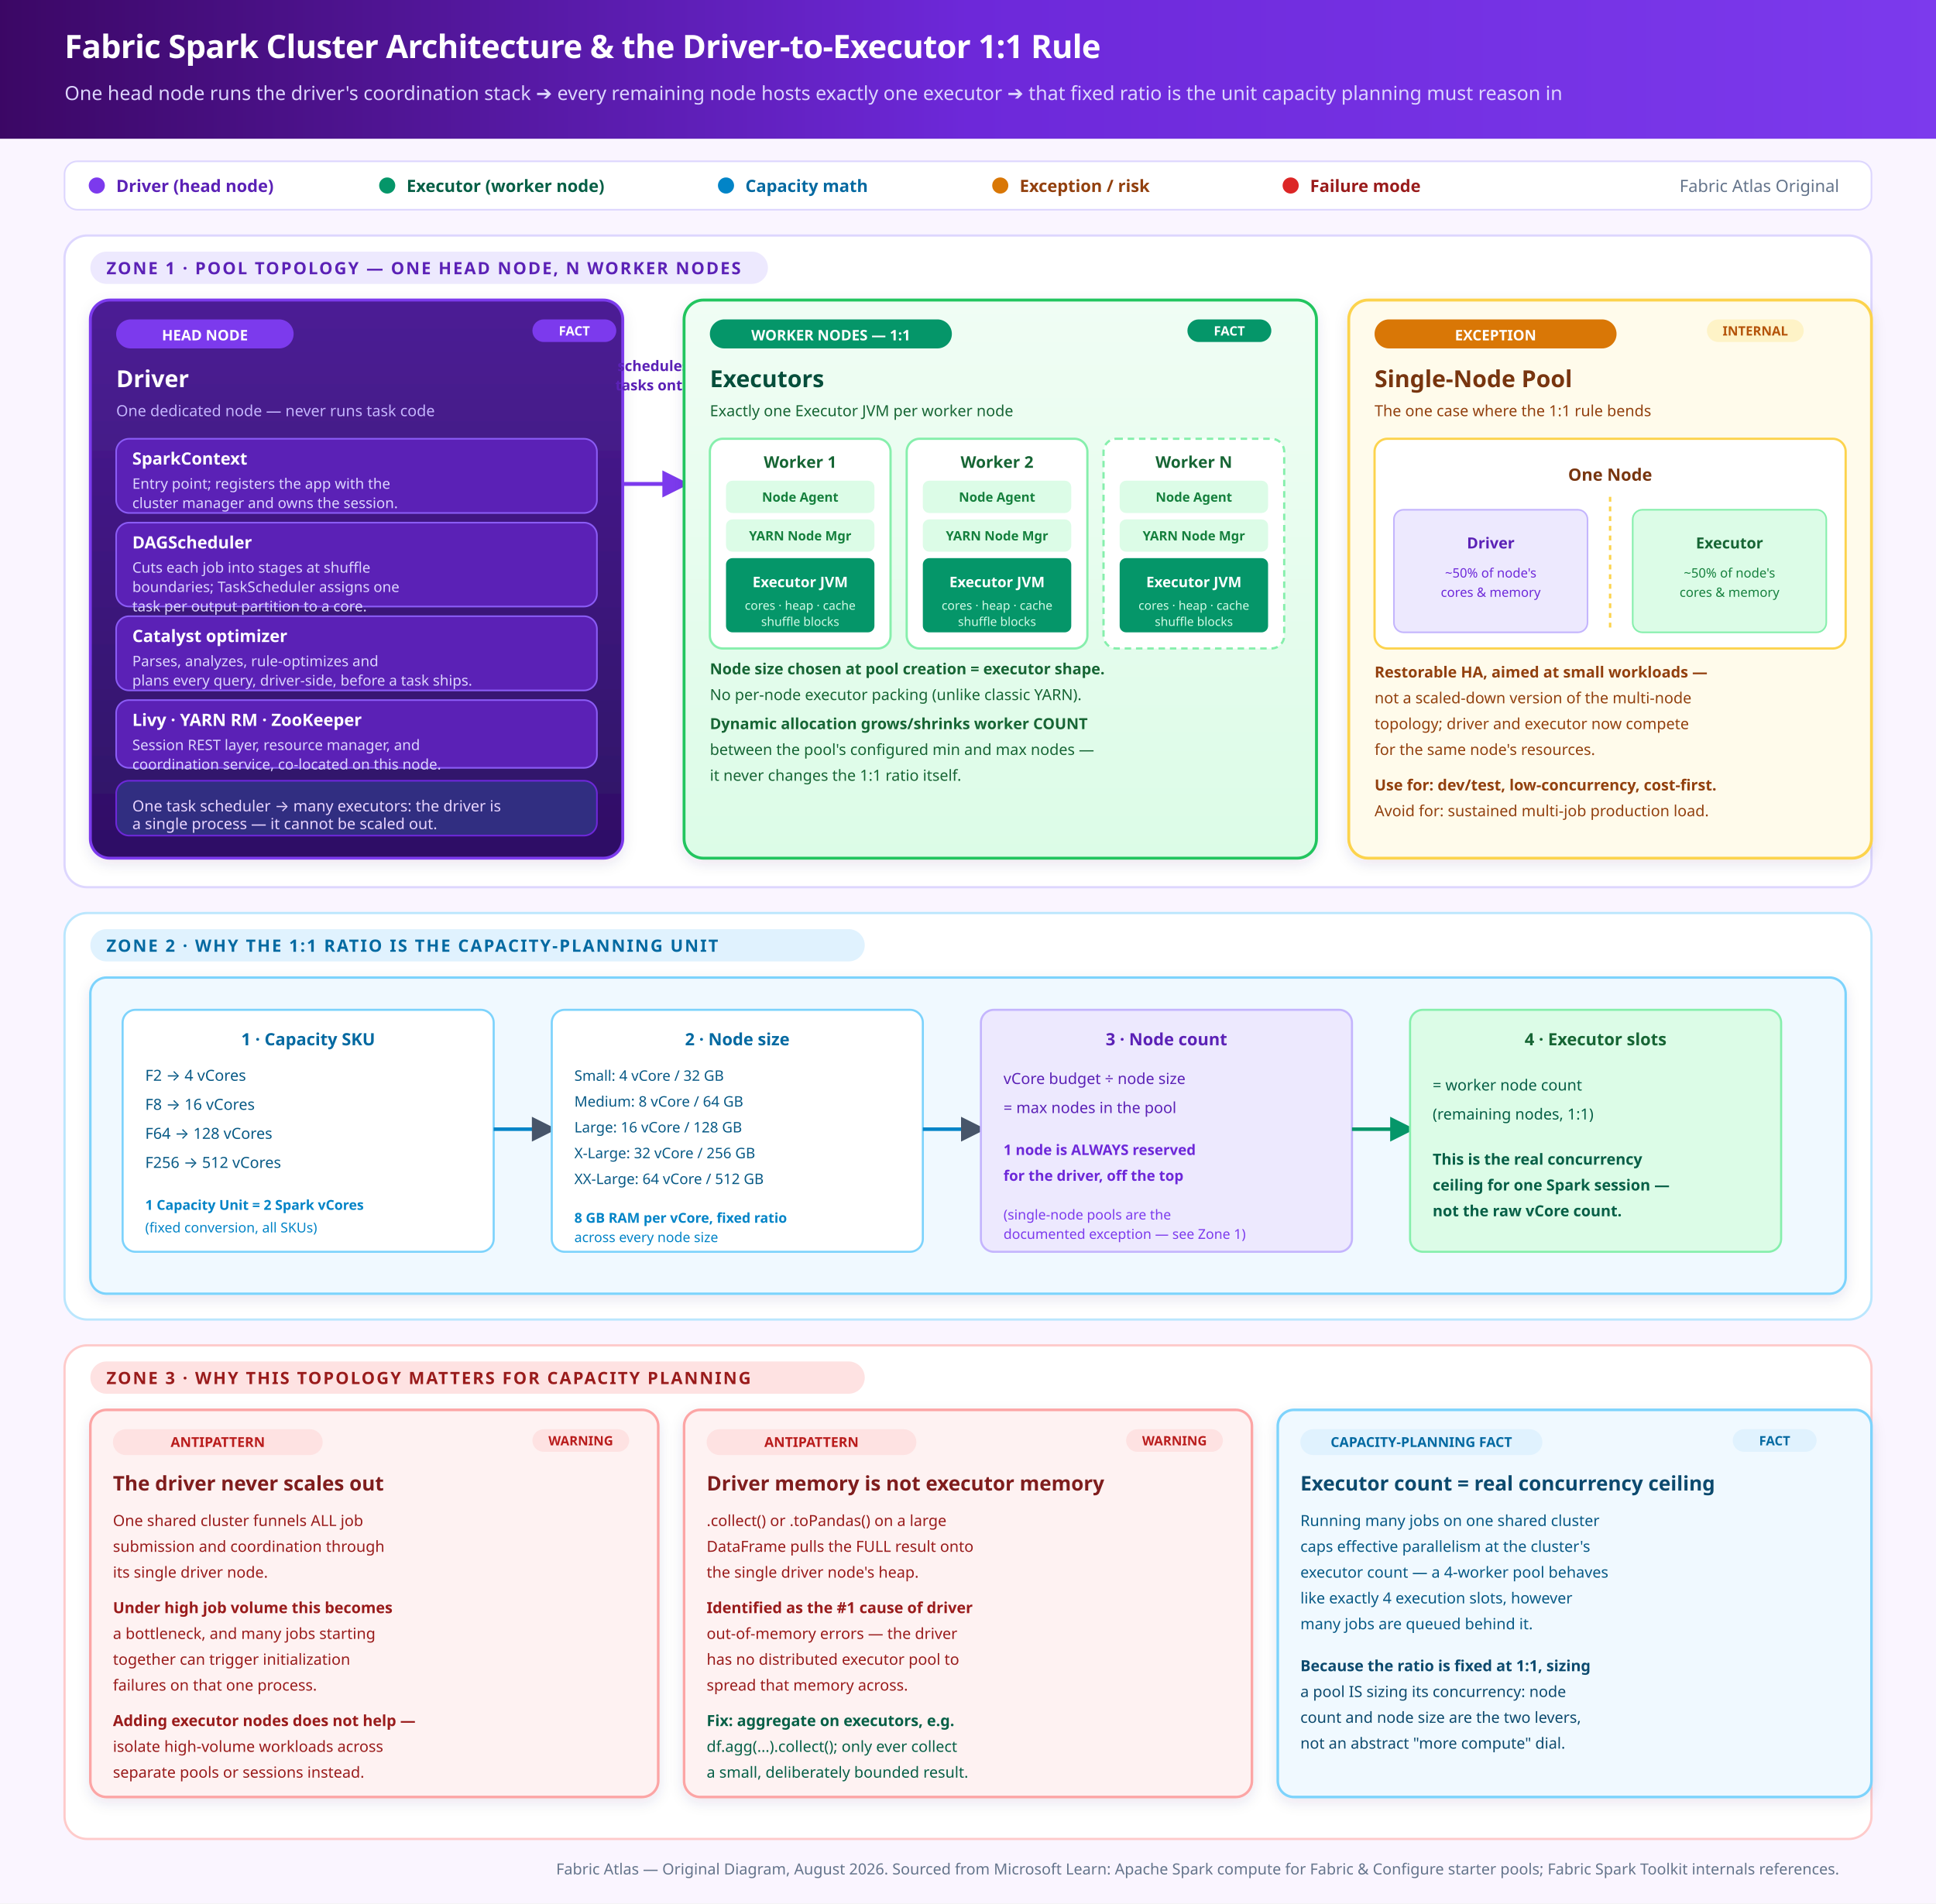
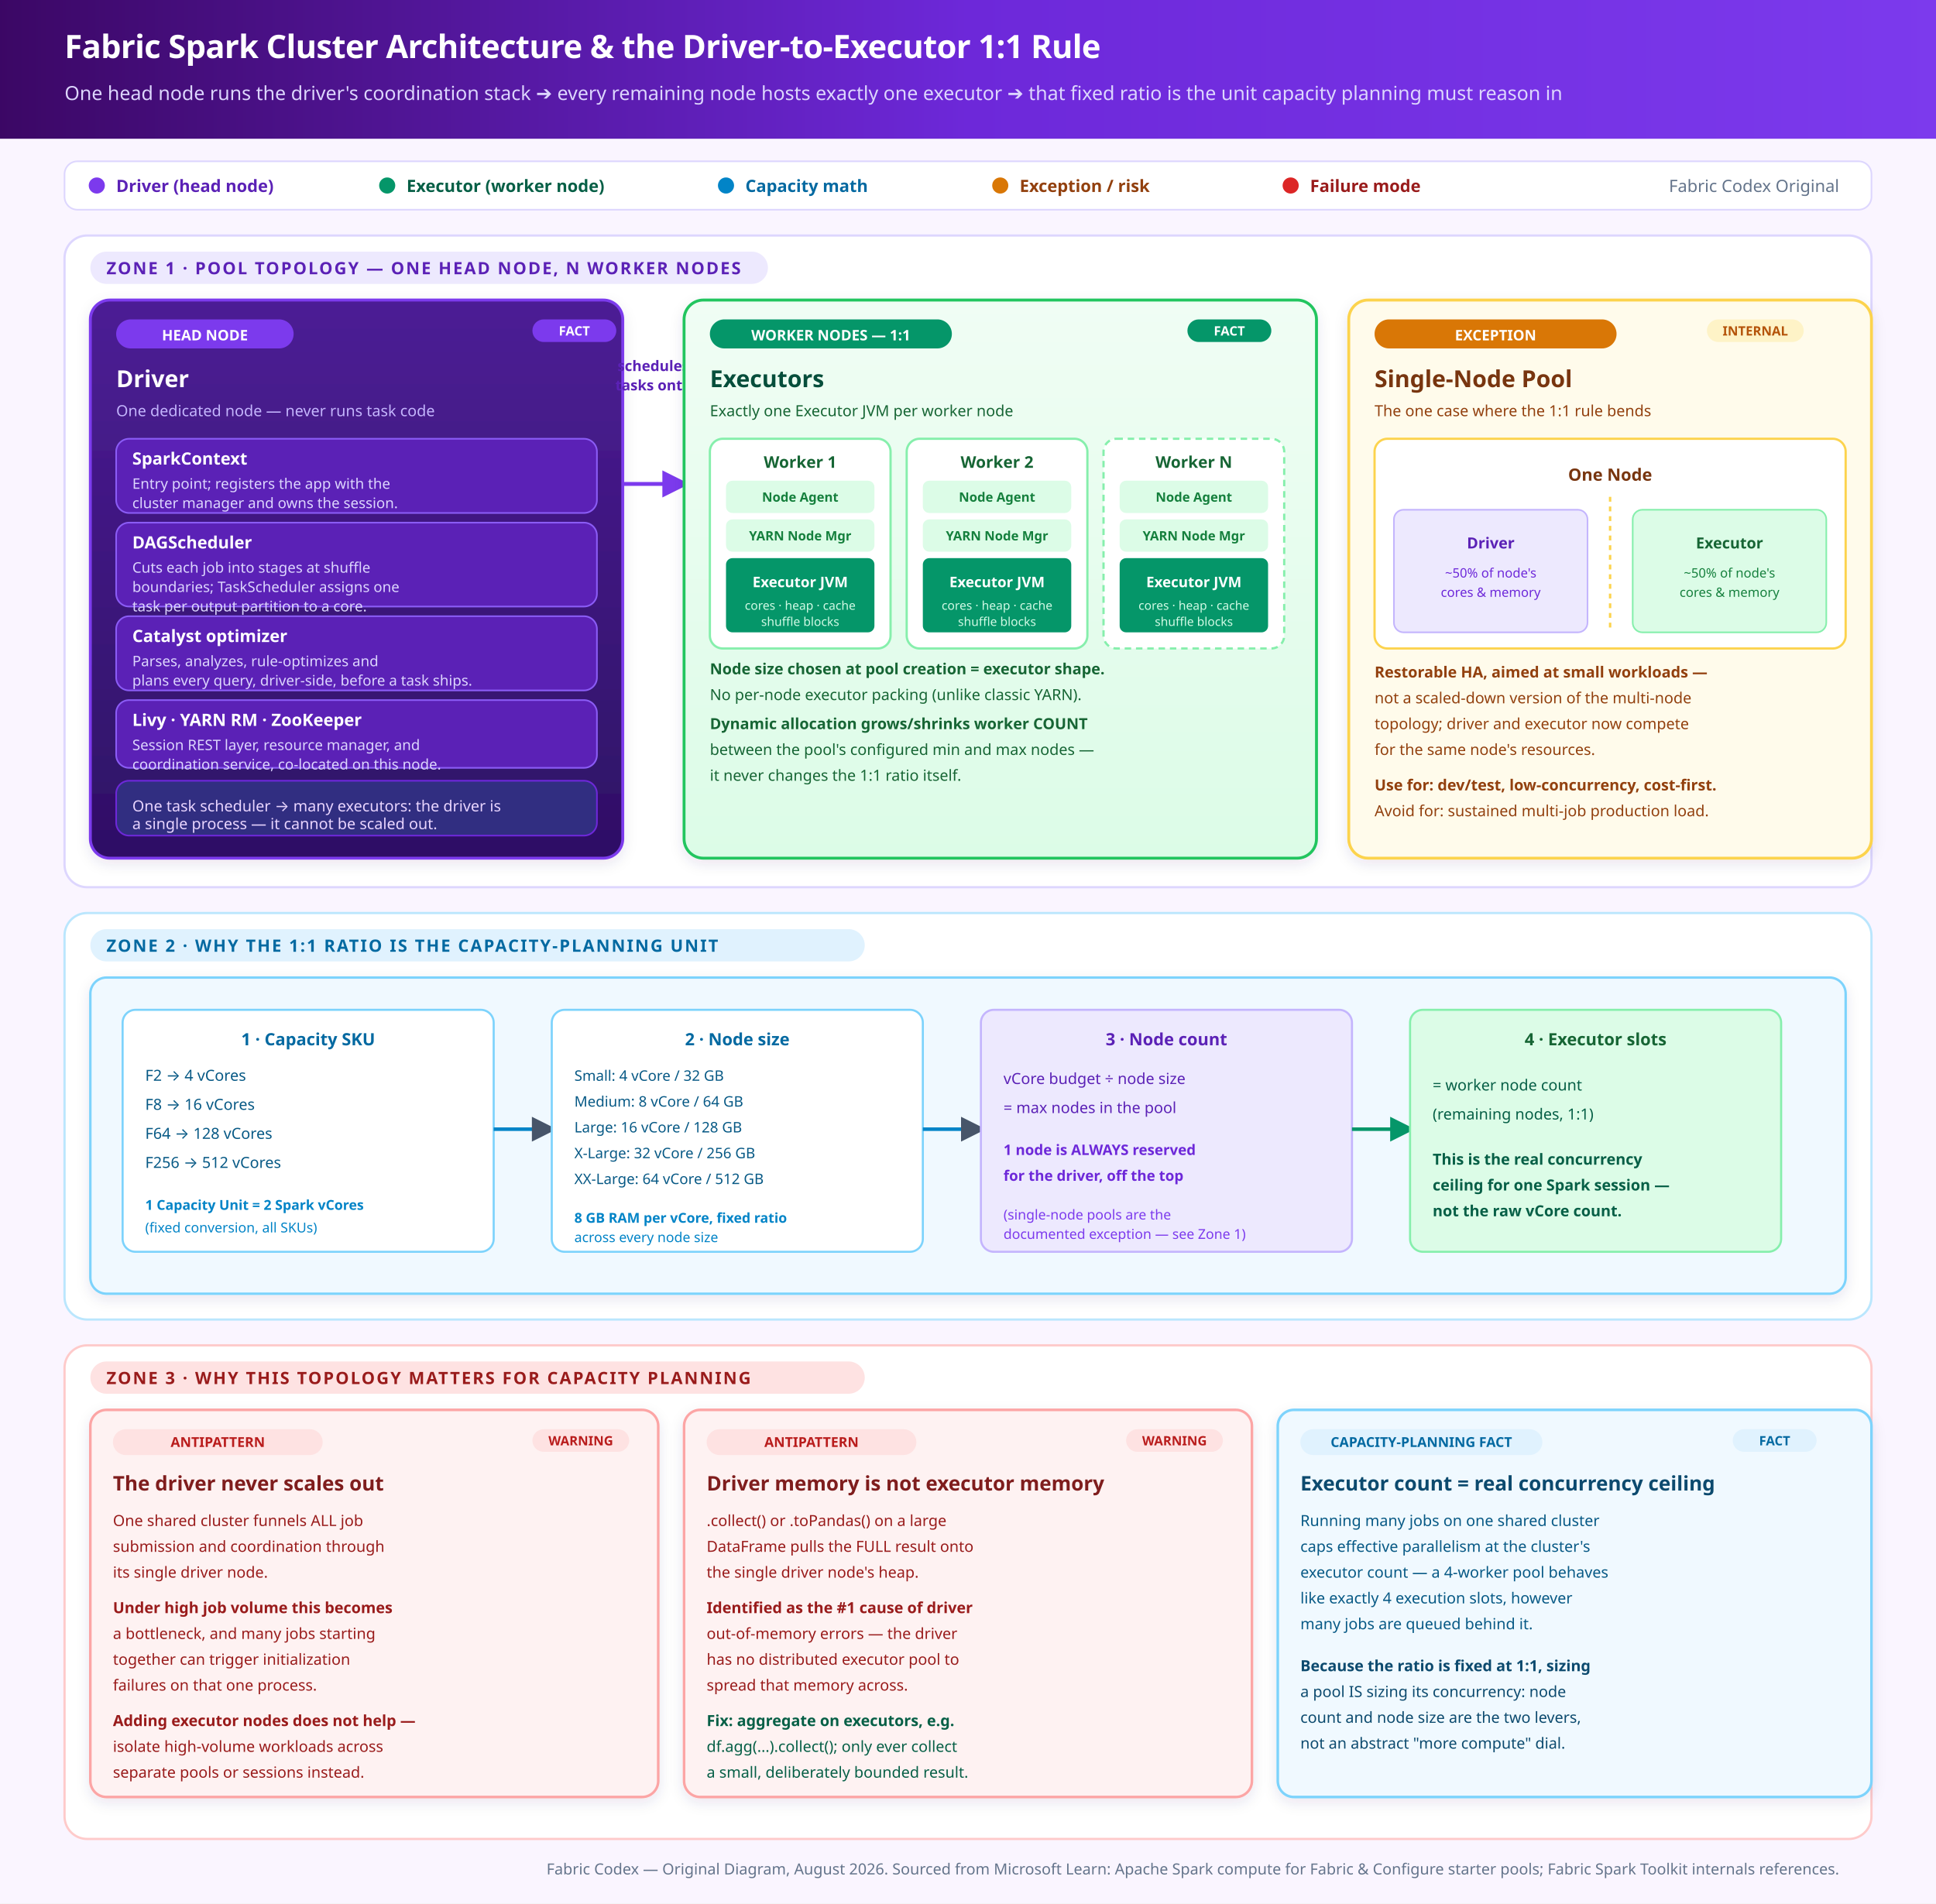
<svg xmlns="http://www.w3.org/2000/svg" viewBox="0 0 1200 1180" font-family="Segoe UI, -apple-system, sans-serif" role="img" aria-labelledby="scar-title scar-desc" data-diagram-id="spark-cluster-architecture-1-1-rule">
  <defs>
    <linearGradient id="scar-head" x1="0" y1="0" x2="1" y2="0">
      <stop offset="0" stop-color="#3B0764" />
      <stop offset="0.5" stop-color="#6D28D9" />
      <stop offset="1" stop-color="#7C3AED" />
    </linearGradient>
    <linearGradient id="scar-driver-fill" x1="0" y1="0" x2="0" y2="1">
      <stop offset="0" stop-color="#4C1D95" />
      <stop offset="1" stop-color="#2E1065" />
    </linearGradient>
    <linearGradient id="scar-exec-fill" x1="0" y1="0" x2="0" y2="1">
      <stop offset="0" stop-color="#F0FDF4" />
      <stop offset="1" stop-color="#DCFCE7" />
    </linearGradient>
    <filter id="scar-shadow" x="-4%" y="-6%" width="108%" height="116%" filterUnits="userSpaceOnUse">
      <feDropShadow dx="0" dy="3" stdDeviation="4" flood-color="#3B0764" flood-opacity="0.10" />
    </filter>
    <marker id="scar-arr-purple" viewBox="0 0 10 10" refX="8" refY="5" markerWidth="7" markerHeight="7" orient="auto-start-reverse">
      <path d="M0 0 L10 5 L0 10 z" fill="#7C3AED" />
    </marker>
    <marker id="scar-arr-green" viewBox="0 0 10 10" refX="8" refY="5" markerWidth="7" markerHeight="7" orient="auto-start-reverse">
      <path d="M0 0 L10 5 L0 10 z" fill="#059669" />
    </marker>
    <marker id="scar-arr-warn" viewBox="0 0 10 10" refX="8" refY="5" markerWidth="7" markerHeight="7" orient="auto-start-reverse">
      <path d="M0 0 L10 5 L0 10 z" fill="#D97706" />
    </marker>
    <marker id="scar-arr-slate" viewBox="0 0 10 10" refX="8" refY="5" markerWidth="7" markerHeight="7" orient="auto-start-reverse">
      <path d="M0 0 L10 5 L0 10 z" fill="#475569" />
    </marker>
  </defs>
  <rect width="1200" height="1180" fill="#FAF5FF" />
  <rect width="1200" height="86" fill="url(#scar-head)" />
  <text x="40" y="36" font-size="20" font-weight="700" fill="#FFFFFF" letter-spacing="-0.3px">Fabric Spark Cluster Architecture &amp; the Driver-to-Executor 1:1 Rule</text>
  <text x="40" y="62" font-size="12" fill="#DDD6FE">One head node runs the driver's coordination stack ➔ every remaining node hosts exactly one executor ➔ that fixed ratio is the unit capacity planning must reason in</text>
  <g transform="translate(40,100)" font-size="10.5">
    <rect width="1120" height="30" rx="8" fill="#FFFFFF" stroke="#DDD6FE" />
    <circle cx="20" cy="15" r="5" fill="#7C3AED" />
    <text x="32" y="19" fill="#5B21B6" font-weight="600">Driver (head node)</text>
    <circle cx="200" cy="15" r="5" fill="#059669" />
    <text x="212" y="19" fill="#065F46" font-weight="600">Executor (worker node)</text>
    <circle cx="410" cy="15" r="5" fill="#0284C7" />
    <text x="422" y="19" fill="#0369A1" font-weight="600">Capacity math</text>
    <circle cx="580" cy="15" r="5" fill="#D97706" />
    <text x="592" y="19" fill="#92400E" font-weight="600">Exception / risk</text>
    <circle cx="760" cy="15" r="5" fill="#DC2626" />
    <text x="772" y="19" fill="#991B1B" font-weight="600">Failure mode</text>
-     <text x="1100" y="19" text-anchor="end" fill="#64748B">Fabric Atlas Original</text>
+     <text x="1100" y="19" text-anchor="end" fill="#64748B">Fabric Codex Original</text>
  </g>
  <rect x="40" y="146" width="1120" height="404" rx="14" fill="#FFFFFF" stroke="#DDD6FE" stroke-width="1.4" />
  <rect x="56" y="156" width="420" height="20" rx="10" fill="#EDE9FE" />
  <text x="66" y="170" font-size="10.5" font-weight="700" fill="#5B21B6" letter-spacing="1px">ZONE 1 · POOL TOPOLOGY — ONE HEAD NODE, N WORKER NODES</text>
  <g data-node-id="driver-node" role="group" tabindex="0" aria-label="Driver — head node coordination stack">
    <rect x="56" y="186" width="330" height="346" rx="12" fill="url(#scar-driver-fill)" stroke="#7C3AED" stroke-width="1.8" filter="url(#scar-shadow)" />
    <rect x="72" y="198" width="110" height="18" rx="9" fill="#7C3AED" />
    <text x="127" y="211" text-anchor="middle" font-size="9" font-weight="700" fill="#FFFFFF">HEAD NODE</text>
    <text x="72" y="240" font-size="14.5" font-weight="700" fill="#FFFFFF">Driver</text>
    <text x="72" y="258" font-size="9.5" fill="#C4B5FD">One dedicated node — never runs task code</text>
    <rect x="72" y="272" width="298" height="46" rx="8" fill="#5B21B6" stroke="#8B5CF6" stroke-width="1" />
    <text x="82" y="288" font-size="10.5" font-weight="700" fill="#FFFFFF">SparkContext</text>
    <text x="82" y="303" font-size="9" fill="#DDD6FE">Entry point; registers the app with the</text>
    <text x="82" y="315" font-size="9" fill="#DDD6FE">cluster manager and owns the session.</text>
    <rect x="72" y="324" width="298" height="52" rx="8" fill="#5B21B6" stroke="#8B5CF6" stroke-width="1" />
    <text x="82" y="340" font-size="10.5" font-weight="700" fill="#FFFFFF">DAGScheduler</text>
    <text x="82" y="355" font-size="9" fill="#DDD6FE">Cuts each job into stages at shuffle</text>
    <text x="82" y="367" font-size="9" fill="#DDD6FE">boundaries; TaskScheduler assigns one</text>
    <text x="82" y="379" font-size="9" fill="#DDD6FE">task per output partition to a core.</text>
    <rect x="72" y="382" width="298" height="46" rx="8" fill="#5B21B6" stroke="#8B5CF6" stroke-width="1" />
    <text x="82" y="398" font-size="10.5" font-weight="700" fill="#FFFFFF">Catalyst optimizer</text>
    <text x="82" y="413" font-size="9" fill="#DDD6FE">Parses, analyzes, rule-optimizes and</text>
    <text x="82" y="425" font-size="9" fill="#DDD6FE">plans every query, driver-side, before a task ships.</text>
    <rect x="72" y="434" width="298" height="42" rx="8" fill="#5B21B6" stroke="#8B5CF6" stroke-width="1" />
    <text x="82" y="450" font-size="10.5" font-weight="700" fill="#FFFFFF">Livy · YARN RM · ZooKeeper</text>
    <text x="82" y="465" font-size="9" fill="#DDD6FE">Session REST layer, resource manager, and</text>
    <text x="82" y="477" font-size="9" fill="#DDD6FE">coordination service, co-located on this node.</text>
    <rect x="72" y="484" width="298" height="34" rx="8" fill="#312E81" stroke="#6D28D9" stroke-width="1" />
    <text x="82" y="503" font-size="9.5" fill="#E9D5FF">One task scheduler → many executors: the driver is</text>
    <text x="82" y="514" font-size="9.5" fill="#E9D5FF">a single process — it cannot be scaled out.</text>
    <rect x="330" y="198" width="52" height="14" rx="7" fill="#7C3AED" />
    <text x="356" y="208" text-anchor="middle" font-size="8" font-weight="700" fill="#FFFFFF">FACT</text>
  </g>
  <path d="M 386 300 H 424" stroke="#7C3AED" stroke-width="2.4" fill="none" marker-end="url(#scar-arr-purple)" />
  <text x="405" y="292" font-size="8.5" fill="#6D28D9" text-anchor="middle" transform="rotate(-90 405 292)" />
  <text x="405" y="230" font-size="9" fill="#5B21B6" font-weight="700" text-anchor="middle">schedules</text>
  <text x="405" y="242" font-size="9" fill="#5B21B6" font-weight="700" text-anchor="middle">tasks onto</text>
  <g data-node-id="executor-nodes" role="group" tabindex="0" aria-label="Executors — one per worker node, fixed 1:1 ratio">
    <rect x="424" y="186" width="392" height="346" rx="12" fill="url(#scar-exec-fill)" stroke="#22C55E" stroke-width="1.8" filter="url(#scar-shadow)" />
    <rect x="440" y="198" width="150" height="18" rx="9" fill="#059669" />
    <text x="515" y="211" text-anchor="middle" font-size="9" font-weight="700" fill="#FFFFFF">WORKER NODES — 1:1</text>
    <text x="440" y="240" font-size="14.5" font-weight="700" fill="#064E3B">Executors</text>
    <text x="440" y="258" font-size="9.5" fill="#166534">Exactly one Executor JVM per worker node</text>
    <g>
      <rect x="440" y="272" width="112" height="130" rx="8" fill="#FFFFFF" stroke="#86EFAC" stroke-width="1.4" />
      <text x="496" y="290" text-anchor="middle" font-size="10" font-weight="700" fill="#166534">Worker 1</text>
      <rect x="450" y="298" width="92" height="20" rx="4" fill="#DCFCE7" />
      <text x="496" y="311" text-anchor="middle" font-size="8" font-weight="700" fill="#15803D">Node Agent</text>
      <rect x="450" y="322" width="92" height="20" rx="4" fill="#DCFCE7" />
      <text x="496" y="335" text-anchor="middle" font-size="8" font-weight="700" fill="#15803D">YARN Node Mgr</text>
      <rect x="450" y="346" width="92" height="46" rx="4" fill="#059669" />
      <text x="496" y="364" text-anchor="middle" font-size="9" font-weight="700" fill="#FFFFFF">Executor JVM</text>
      <text x="496" y="378" text-anchor="middle" font-size="7.5" fill="#D1FAE5">cores · heap · cache</text>
      <text x="496" y="388" text-anchor="middle" font-size="7.5" fill="#D1FAE5">shuffle blocks</text>
    </g>
    <g>
      <rect x="562" y="272" width="112" height="130" rx="8" fill="#FFFFFF" stroke="#86EFAC" stroke-width="1.4" />
      <text x="618" y="290" text-anchor="middle" font-size="10" font-weight="700" fill="#166534">Worker 2</text>
      <rect x="572" y="298" width="92" height="20" rx="4" fill="#DCFCE7" />
      <text x="618" y="311" text-anchor="middle" font-size="8" font-weight="700" fill="#15803D">Node Agent</text>
      <rect x="572" y="322" width="92" height="20" rx="4" fill="#DCFCE7" />
      <text x="618" y="335" text-anchor="middle" font-size="8" font-weight="700" fill="#15803D">YARN Node Mgr</text>
      <rect x="572" y="346" width="92" height="46" rx="4" fill="#059669" />
      <text x="618" y="364" text-anchor="middle" font-size="9" font-weight="700" fill="#FFFFFF">Executor JVM</text>
      <text x="618" y="378" text-anchor="middle" font-size="7.5" fill="#D1FAE5">cores · heap · cache</text>
      <text x="618" y="388" text-anchor="middle" font-size="7.5" fill="#D1FAE5">shuffle blocks</text>
    </g>
    <g>
      <rect x="684" y="272" width="112" height="130" rx="8" fill="#FFFFFF" stroke="#86EFAC" stroke-width="1.4" stroke-dasharray="4 3" />
      <text x="740" y="290" text-anchor="middle" font-size="10" font-weight="700" fill="#166534">Worker N</text>
      <rect x="694" y="298" width="92" height="20" rx="4" fill="#DCFCE7" />
      <text x="740" y="311" text-anchor="middle" font-size="8" font-weight="700" fill="#15803D">Node Agent</text>
      <rect x="694" y="322" width="92" height="20" rx="4" fill="#DCFCE7" />
      <text x="740" y="335" text-anchor="middle" font-size="8" font-weight="700" fill="#15803D">YARN Node Mgr</text>
      <rect x="694" y="346" width="92" height="46" rx="4" fill="#059669" />
      <text x="740" y="364" text-anchor="middle" font-size="9" font-weight="700" fill="#FFFFFF">Executor JVM</text>
      <text x="740" y="378" text-anchor="middle" font-size="7.5" fill="#D1FAE5">cores · heap · cache</text>
      <text x="740" y="388" text-anchor="middle" font-size="7.5" fill="#D1FAE5">shuffle blocks</text>
    </g>
    <text x="440" y="418" font-size="9.5" fill="#166534" font-weight="600">Node size chosen at pool creation = executor shape.</text>
    <text x="440" y="434" font-size="9.5" fill="#166534">No per-node executor packing (unlike classic YARN).</text>
    <text x="440" y="452" font-size="9.5" fill="#166534" font-weight="600">Dynamic allocation grows/shrinks worker COUNT</text>
    <text x="440" y="468" font-size="9.5" fill="#166534">between the pool's configured min and max nodes —</text>
    <text x="440" y="484" font-size="9.5" fill="#166534">it never changes the 1:1 ratio itself.</text>
    <rect x="736" y="198" width="52" height="14" rx="7" fill="#059669" />
    <text x="762" y="208" text-anchor="middle" font-size="8" font-weight="700" fill="#FFFFFF">FACT</text>
  </g>
  <g data-node-id="single-node-exception" role="group" tabindex="0" aria-label="Single-node pool exception">
    <rect x="836" y="186" width="324" height="346" rx="12" fill="#FFFBEB" stroke="#FCD34D" stroke-width="1.8" filter="url(#scar-shadow)" />
    <rect x="852" y="198" width="150" height="18" rx="9" fill="#D97706" />
    <text x="927" y="211" text-anchor="middle" font-size="9" font-weight="700" fill="#FFFFFF">EXCEPTION</text>
    <text x="852" y="240" font-size="14.5" font-weight="700" fill="#78350F">Single-Node Pool</text>
    <text x="852" y="258" font-size="9.5" fill="#92400E">The one case where the 1:1 rule bends</text>
    <rect x="852" y="272" width="292" height="130" rx="8" fill="#FFFFFF" stroke="#FCD34D" stroke-width="1.4" />
    <text x="998" y="298" text-anchor="middle" font-size="10.5" font-weight="700" fill="#78350F">One Node</text>
    <line x1="998" y1="308" x2="998" y2="392" stroke="#FCD34D" stroke-width="1.5" stroke-dasharray="3 3" />
    <rect x="864" y="316" width="120" height="76" rx="6" fill="#EDE9FE" stroke="#C4B5FD" />
    <text x="924" y="340" text-anchor="middle" font-size="9.5" font-weight="700" fill="#5B21B6">Driver</text>
    <text x="924" y="358" text-anchor="middle" font-size="8" fill="#6D28D9">~50% of node's</text>
    <text x="924" y="370" text-anchor="middle" font-size="8" fill="#6D28D9">cores &amp; memory</text>
    <rect x="1012" y="316" width="120" height="76" rx="6" fill="#DCFCE7" stroke="#86EFAC" />
    <text x="1072" y="340" text-anchor="middle" font-size="9.5" font-weight="700" fill="#166534">Executor</text>
    <text x="1072" y="358" text-anchor="middle" font-size="8" fill="#15803D">~50% of node's</text>
    <text x="1072" y="370" text-anchor="middle" font-size="8" fill="#15803D">cores &amp; memory</text>
    <text x="852" y="420" font-size="9.5" fill="#92400E" font-weight="600">Restorable HA, aimed at small workloads —</text>
    <text x="852" y="436" font-size="9.5" fill="#92400E">not a scaled-down version of the multi-node</text>
    <text x="852" y="452" font-size="9.5" fill="#92400E">topology; driver and executor now compete</text>
    <text x="852" y="468" font-size="9.5" fill="#92400E">for the same node's resources.</text>
    <text x="852" y="490" font-size="9.5" fill="#92400E" font-weight="600">Use for: dev/test, low-concurrency, cost-first.</text>
    <text x="852" y="506" font-size="9.5" fill="#92400E">Avoid for: sustained multi-job production load.</text>
    <rect x="1058" y="198" width="60" height="14" rx="7" fill="#FEF3C7" />
    <text x="1088" y="208" text-anchor="middle" font-size="8" font-weight="700" fill="#B45309">INTERNAL</text>
  </g>
  <rect x="40" y="566" width="1120" height="252" rx="14" fill="#FFFFFF" stroke="#BAE6FD" stroke-width="1.4" />
  <rect x="56" y="576" width="480" height="20" rx="10" fill="#E0F2FE" />
  <text x="66" y="590" font-size="10.5" font-weight="700" fill="#0369A1" letter-spacing="1px">ZONE 2 · WHY THE 1:1 RATIO IS THE CAPACITY-PLANNING UNIT</text>
  <g data-node-id="capacity-math" role="group" tabindex="0" aria-label="SKU vCore budget converts to a fixed executor slot count">
    <rect x="56" y="606" width="1088" height="196" rx="10" fill="#F0F9FF" stroke="#7DD3FC" stroke-width="1.5" filter="url(#scar-shadow)" />
    <g>
      <rect x="76" y="626" width="230" height="150" rx="8" fill="#FFFFFF" stroke="#7DD3FC" stroke-width="1.3" />
      <text x="191" y="648" text-anchor="middle" font-size="10.5" font-weight="700" fill="#0369A1">1 · Capacity SKU</text>
      <text x="90" y="670" font-size="9.5" fill="#075985">F2 → 4 vCores</text>
      <text x="90" y="688" font-size="9.5" fill="#075985">F8 → 16 vCores</text>
      <text x="90" y="706" font-size="9.5" fill="#075985">F64 → 128 vCores</text>
      <text x="90" y="724" font-size="9.5" fill="#075985">F256 → 512 vCores</text>
      <text x="90" y="750" font-size="8.5" fill="#0284C7" font-weight="600">1 Capacity Unit = 2 Spark vCores</text>
      <text x="90" y="764" font-size="8.5" fill="#0284C7">(fixed conversion, all SKUs)</text>
    </g>
    <path d="M 306 700 H 342" stroke="#0284C7" stroke-width="2.2" fill="none" marker-end="url(#scar-arr-slate)" />
    <g>
      <rect x="342" y="626" width="230" height="150" rx="8" fill="#FFFFFF" stroke="#7DD3FC" stroke-width="1.3" />
      <text x="457" y="648" text-anchor="middle" font-size="10.5" font-weight="700" fill="#0369A1">2 · Node size</text>
      <text x="356" y="670" font-size="9" fill="#075985">Small: 4 vCore / 32 GB</text>
      <text x="356" y="686" font-size="9" fill="#075985">Medium: 8 vCore / 64 GB</text>
      <text x="356" y="702" font-size="9" fill="#075985">Large: 16 vCore / 128 GB</text>
      <text x="356" y="718" font-size="9" fill="#075985">X-Large: 32 vCore / 256 GB</text>
      <text x="356" y="734" font-size="9" fill="#075985">XX-Large: 64 vCore / 512 GB</text>
      <text x="356" y="758" font-size="8.5" fill="#0284C7" font-weight="600">8 GB RAM per vCore, fixed ratio</text>
      <text x="356" y="770" font-size="8.5" fill="#0284C7">across every node size</text>
    </g>
    <path d="M 572 700 H 608" stroke="#0284C7" stroke-width="2.2" fill="none" marker-end="url(#scar-arr-slate)" />
    <g>
      <rect x="608" y="626" width="230" height="150" rx="8" fill="#EDE9FE" stroke="#C4B5FD" stroke-width="1.3" />
      <text x="723" y="648" text-anchor="middle" font-size="10.5" font-weight="700" fill="#5B21B6">3 · Node count</text>
      <text x="622" y="672" font-size="9.5" fill="#5B21B6">vCore budget ÷ node size</text>
      <text x="622" y="690" font-size="9.5" fill="#5B21B6">= max nodes in the pool</text>
      <text x="622" y="716" font-size="9" fill="#6D28D9" font-weight="600">1 node is ALWAYS reserved</text>
      <text x="622" y="732" font-size="9" fill="#6D28D9" font-weight="600">for the driver, off the top</text>
      <text x="622" y="756" font-size="8.5" fill="#7C3AED">(single-node pools are the</text>
      <text x="622" y="768" font-size="8.5" fill="#7C3AED">documented exception — see Zone 1)</text>
    </g>
    <path d="M 838 700 H 874" stroke="#059669" stroke-width="2.2" fill="none" marker-end="url(#scar-arr-green)" />
    <g>
      <rect x="874" y="626" width="230" height="150" rx="8" fill="#DCFCE7" stroke="#86EFAC" stroke-width="1.3" />
      <text x="989" y="648" text-anchor="middle" font-size="10.5" font-weight="700" fill="#166534">4 · Executor slots</text>
      <text x="888" y="676" font-size="9.5" fill="#065F46">= worker node count</text>
      <text x="888" y="694" font-size="9.5" fill="#065F46">(remaining nodes, 1:1)</text>
      <text x="888" y="722" font-size="9.5" fill="#065F46" font-weight="700">This is the real concurrency</text>
      <text x="888" y="738" font-size="9.5" fill="#065F46" font-weight="700">ceiling for one Spark session —</text>
      <text x="888" y="754" font-size="9.5" fill="#065F46" font-weight="700">not the raw vCore count.</text>
    </g>
  </g>
  <rect x="40" y="834" width="1120" height="306" rx="14" fill="#FFFFFF" stroke="#FECACA" stroke-width="1.4" />
  <rect x="56" y="844" width="480" height="20" rx="10" fill="#FEE2E2" />
  <text x="66" y="858" font-size="10.5" font-weight="700" fill="#991B1B" letter-spacing="1px">ZONE 3 · WHY THIS TOPOLOGY MATTERS FOR CAPACITY PLANNING</text>
  <g data-node-id="driver-bottleneck" role="group" tabindex="0" aria-label="Single driver becomes a coordination bottleneck">
    <rect x="56" y="874" width="352" height="240" rx="10" fill="#FEF2F2" stroke="#FCA5A5" stroke-width="1.6" filter="url(#scar-shadow)" />
    <rect x="70" y="886" width="130" height="16" rx="8" fill="#FEE2E2" />
    <text x="135" y="897" text-anchor="middle" font-size="8.5" font-weight="700" fill="#B91C1C">ANTIPATTERN</text>
    <text x="70" y="924" font-size="12.5" font-weight="700" fill="#7F1D1D">The driver never scales out</text>
    <text x="70" y="946" font-size="9.5" fill="#991B1B">One shared cluster funnels ALL job</text>
    <text x="70" y="962" font-size="9.5" fill="#991B1B">submission and coordination through</text>
    <text x="70" y="978" font-size="9.5" fill="#991B1B">its single driver node.</text>
    <text x="70" y="1000" font-size="9.5" fill="#991B1B" font-weight="600">Under high job volume this becomes</text>
    <text x="70" y="1016" font-size="9.5" fill="#991B1B">a bottleneck, and many jobs starting</text>
    <text x="70" y="1032" font-size="9.5" fill="#991B1B">together can trigger initialization</text>
    <text x="70" y="1048" font-size="9.5" fill="#991B1B">failures on that one process.</text>
    <text x="70" y="1070" font-size="9.5" fill="#991B1B" font-weight="600">Adding executor nodes does not help —</text>
    <text x="70" y="1086" font-size="9.5" fill="#991B1B">isolate high-volume workloads across</text>
    <text x="70" y="1102" font-size="9.5" fill="#991B1B">separate pools or sessions instead.</text>
    <rect x="330" y="886" width="60" height="14" rx="7" fill="#FEE2E2" />
    <text x="360" y="896" text-anchor="middle" font-size="8" font-weight="700" fill="#B91C1C">WARNING</text>
  </g>
  <g data-node-id="driver-oom" role="group" tabindex="0" aria-label="Driver out-of-memory from collecting data">
    <rect x="424" y="874" width="352" height="240" rx="10" fill="#FEF2F2" stroke="#FCA5A5" stroke-width="1.6" filter="url(#scar-shadow)" />
    <rect x="438" y="886" width="130" height="16" rx="8" fill="#FEE2E2" />
    <text x="503" y="897" text-anchor="middle" font-size="8.5" font-weight="700" fill="#B91C1C">ANTIPATTERN</text>
    <text x="438" y="924" font-size="12.5" font-weight="700" fill="#7F1D1D">Driver memory is not executor memory</text>
    <text x="438" y="946" font-size="9.5" fill="#991B1B">.collect() or .toPandas() on a large</text>
    <text x="438" y="962" font-size="9.5" fill="#991B1B">DataFrame pulls the FULL result onto</text>
    <text x="438" y="978" font-size="9.5" fill="#991B1B">the single driver node's heap.</text>
    <text x="438" y="1000" font-size="9.5" fill="#991B1B" font-weight="600">Identified as the #1 cause of driver</text>
    <text x="438" y="1016" font-size="9.5" fill="#991B1B">out-of-memory errors — the driver</text>
    <text x="438" y="1032" font-size="9.5" fill="#991B1B">has no distributed executor pool to</text>
    <text x="438" y="1048" font-size="9.5" fill="#991B1B">spread that memory across.</text>
    <text x="438" y="1070" font-size="9.5" fill="#065F46" font-weight="600">Fix: aggregate on executors, e.g.</text>
    <text x="438" y="1086" font-size="9.5" fill="#065F46">df.agg(...).collect(); only ever collect</text>
    <text x="438" y="1102" font-size="9.5" fill="#065F46">a small, deliberately bounded result.</text>
    <rect x="698" y="886" width="60" height="14" rx="7" fill="#FEE2E2" />
    <text x="728" y="896" text-anchor="middle" font-size="8" font-weight="700" fill="#B91C1C">WARNING</text>
  </g>
  <g data-node-id="effective-parallelism" role="group" tabindex="0" aria-label="Effective parallelism is capped at executor count">
    <rect x="792" y="874" width="368" height="240" rx="10" fill="#F0F9FF" stroke="#7DD3FC" stroke-width="1.6" filter="url(#scar-shadow)" />
    <rect x="806" y="886" width="150" height="16" rx="8" fill="#E0F2FE" />
    <text x="881" y="897" text-anchor="middle" font-size="8.5" font-weight="700" fill="#0369A1">CAPACITY-PLANNING FACT</text>
    <text x="806" y="924" font-size="12.5" font-weight="700" fill="#0C4A6E">Executor count = real concurrency ceiling</text>
    <text x="806" y="946" font-size="9.5" fill="#075985">Running many jobs on one shared cluster</text>
    <text x="806" y="962" font-size="9.5" fill="#075985">caps effective parallelism at the cluster's</text>
    <text x="806" y="978" font-size="9.5" fill="#075985">executor count — a 4-worker pool behaves</text>
    <text x="806" y="994" font-size="9.5" fill="#075985">like exactly 4 execution slots, however</text>
    <text x="806" y="1010" font-size="9.5" fill="#075985">many jobs are queued behind it.</text>
    <text x="806" y="1036" font-size="9.5" fill="#0C4A6E" font-weight="600">Because the ratio is fixed at 1:1, sizing</text>
    <text x="806" y="1052" font-size="9.5" fill="#0C4A6E">a pool IS sizing its concurrency: node</text>
    <text x="806" y="1068" font-size="9.5" fill="#0C4A6E">count and node size are the two levers,</text>
    <text x="806" y="1084" font-size="9.5" fill="#0C4A6E">not an abstract "more compute" dial.</text>
    <rect x="1074" y="886" width="52" height="14" rx="7" fill="#E0F2FE" />
    <text x="1100" y="896" text-anchor="middle" font-size="8" font-weight="700" fill="#0369A1">FACT</text>
  </g>
-   <text x="1140" y="1162" text-anchor="end" font-size="9.5" fill="#64748B">Fabric Atlas — Original Diagram, August 2026. Sourced from Microsoft Learn: Apache Spark compute for Fabric &amp; Configure starter pools; Fabric Spark Toolkit internals references.</text>
+   <text x="1140" y="1162" text-anchor="end" font-size="9.5" fill="#64748B">Fabric Codex — Original Diagram, August 2026. Sourced from Microsoft Learn: Apache Spark compute for Fabric &amp; Configure starter pools; Fabric Spark Toolkit internals references.</text>
</svg>
